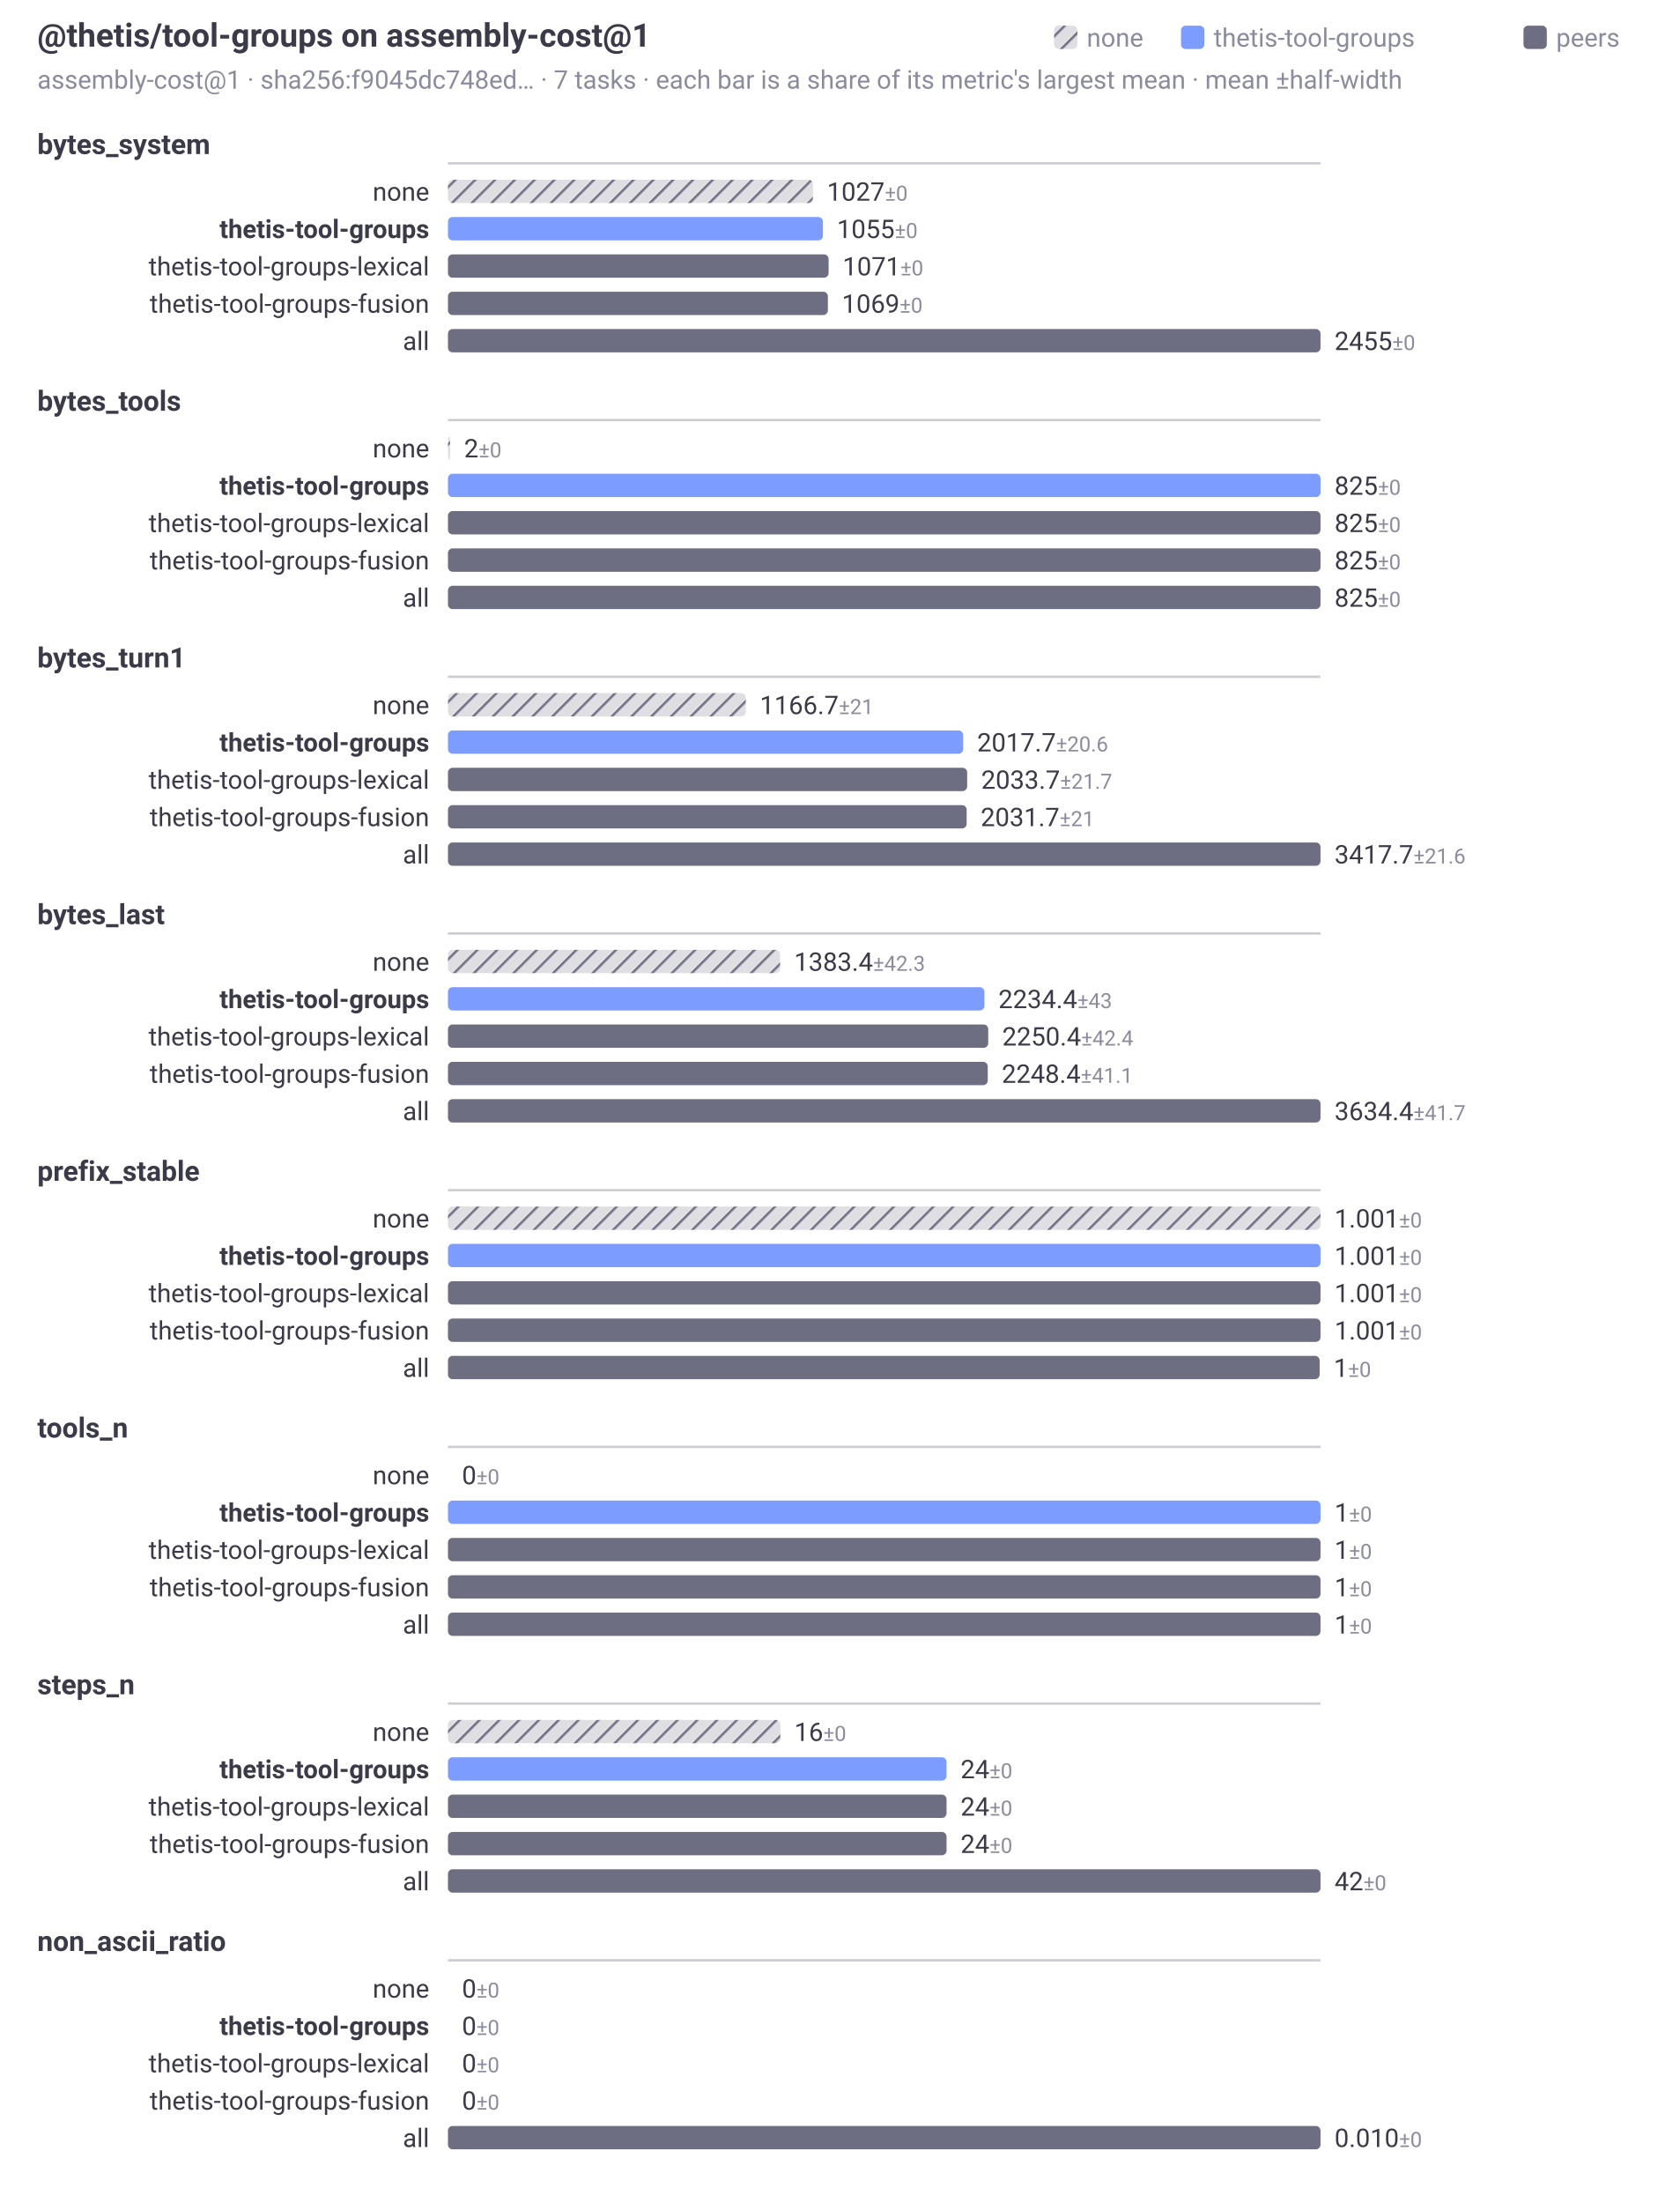
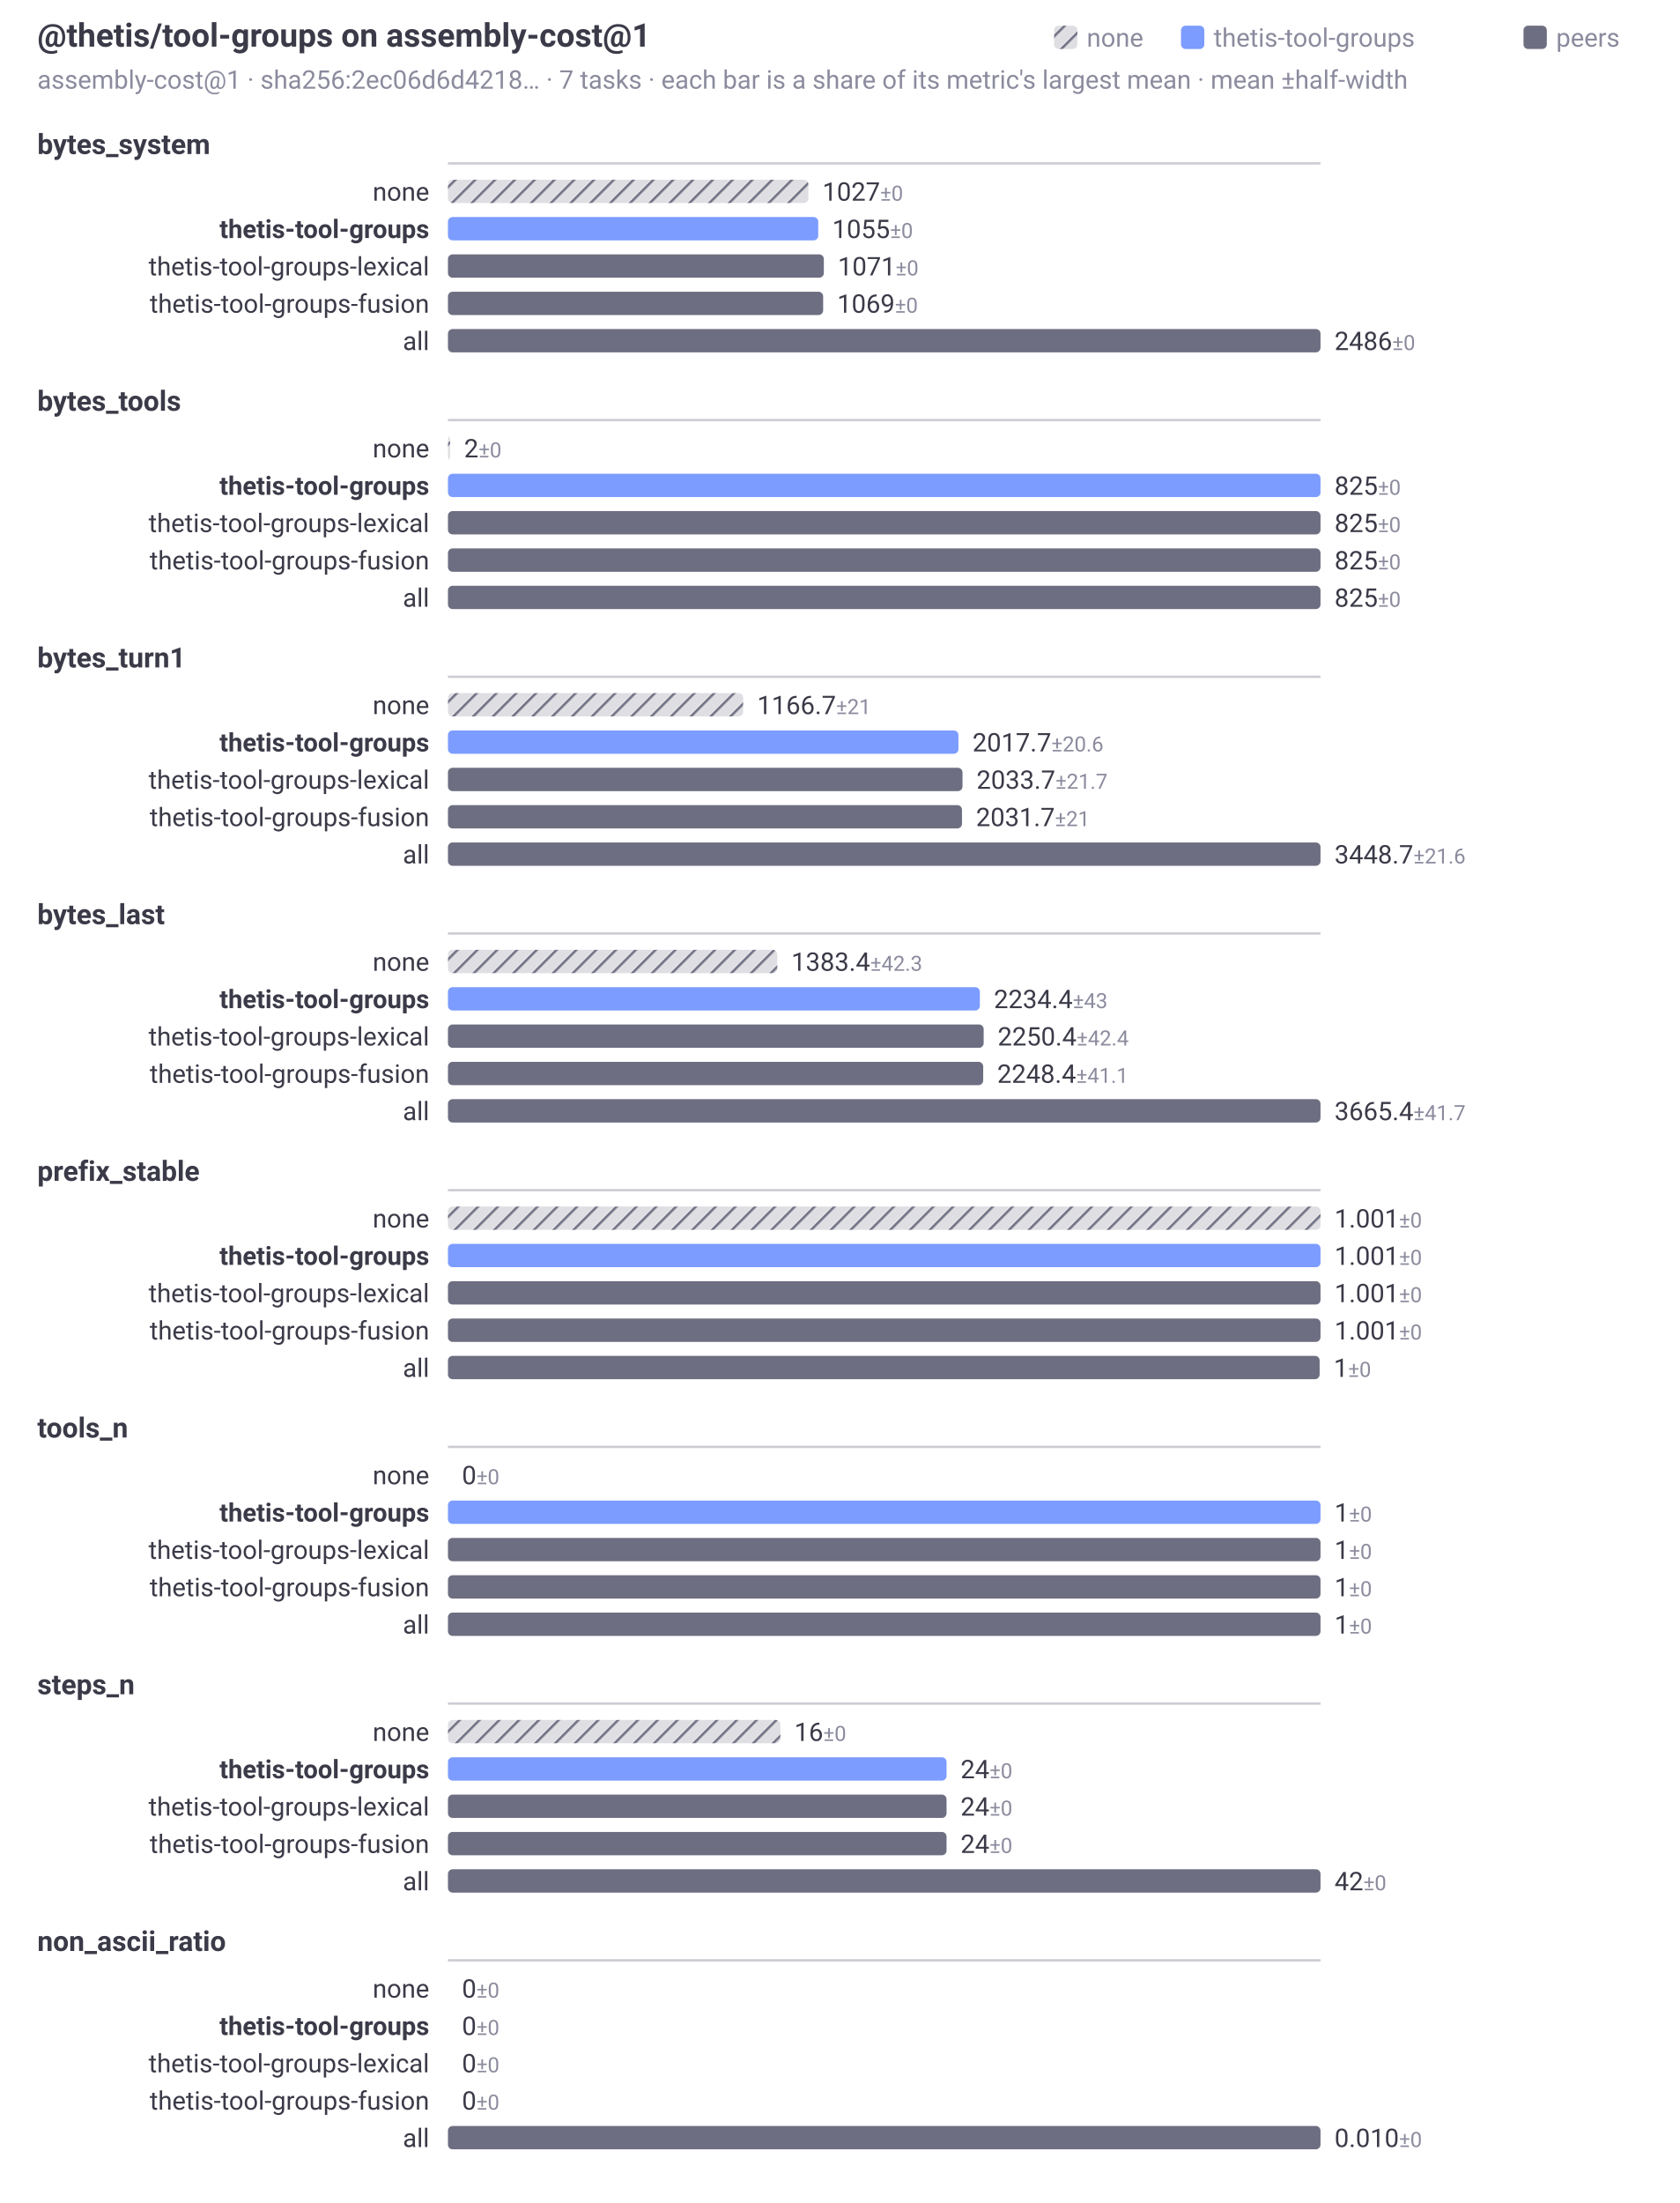
<svg xmlns="http://www.w3.org/2000/svg" width="720" height="944" viewBox="0 0 720 944" role="img" aria-labelledby="t d" font-family="system-ui, -apple-system, Segoe UI, Roboto, sans-serif">
  <style>.t{fill:#3a3a48}.f{fill:#8b8b9e}@media (prefers-color-scheme:dark){.t{fill:#d2d2dc}.f{fill:#9a9aae}}</style>
  <defs>
    <pattern id="hatch" width="6" height="6" patternUnits="userSpaceOnUse" patternTransform="rotate(45)">
      <rect width="6" height="6" fill="#6e6e82" fill-opacity="0.22" />
      <line x1="0" y1="0" x2="0" y2="6" stroke="#6e6e82" stroke-width="2" />
    </pattern>
  </defs>
  <text class="t" x="16" y="20" font-size="14" font-weight="600">@thetis/tool-groups on assembly-cost@1</text>
-   <text class="f" x="16" y="38" font-size="11">assembly-cost@1 · sha256:f9045dc748ed… · 7 tasks · each bar is a share of its metric's largest mean · mean ±half-width</text>
+   <text class="f" x="16" y="38" font-size="11">assembly-cost@1 · sha256:2ec06d6d4218… · 7 tasks · each bar is a share of its metric's largest mean · mean ±half-width</text>
  <rect x="653" y="11" width="10" height="10" rx="2" fill="#6e6e82" />
  <text class="f" x="667" y="20" font-size="11">peers</text>
  <rect x="506.2" y="11" width="10" height="10" rx="2" fill="#7c9cff" />
  <text class="f" x="520.2" y="20" font-size="11">thetis-tool-groups</text>
  <rect x="451.8" y="11" width="10" height="10" rx="2" fill="url(#hatch)" />
  <text class="f" x="465.8" y="20" font-size="11">none</text>
  <text class="t" x="16" y="66" font-size="12" font-weight="600">bytes_system</text>
  <line x1="192" y1="70" x2="566" y2="70" stroke="#6e6e82" stroke-opacity="0.35" stroke-width="1" />
  <text class="t" x="184" y="86" font-size="11" text-anchor="end">none</text>
-   <rect x="192" y="77" width="156.46" height="10" rx="2" fill="url(#hatch)" />
-   <text class="t" x="354.46" y="86" font-size="11">1027<tspan class="f" font-size="9"> ±0</tspan>
+   <rect x="192" y="77" width="154.5" height="10" rx="2" fill="url(#hatch)" />
+   <text class="t" x="352.5" y="86" font-size="11">1027<tspan class="f" font-size="9"> ±0</tspan>
  </text>
  <text class="t" x="184" y="102" font-size="11" text-anchor="end" font-weight="600">thetis-tool-groups</text>
-   <rect x="192" y="93" width="160.72" height="10" rx="2" fill="#7c9cff" />
-   <text class="t" x="358.72" y="102" font-size="11">1055<tspan class="f" font-size="9"> ±0</tspan>
+   <rect x="192" y="93" width="158.72" height="10" rx="2" fill="#7c9cff" />
+   <text class="t" x="356.72" y="102" font-size="11">1055<tspan class="f" font-size="9"> ±0</tspan>
  </text>
  <text class="t" x="184" y="118" font-size="11" text-anchor="end">thetis-tool-groups-lexical</text>
-   <rect x="192" y="109" width="163.16" height="10" rx="2" fill="#6e6e82" />
-   <text class="t" x="361.16" y="118" font-size="11">1071<tspan class="f" font-size="9"> ±0</tspan>
+   <rect x="192" y="109" width="161.12" height="10" rx="2" fill="#6e6e82" />
+   <text class="t" x="359.12" y="118" font-size="11">1071<tspan class="f" font-size="9"> ±0</tspan>
  </text>
  <text class="t" x="184" y="134" font-size="11" text-anchor="end">thetis-tool-groups-fusion</text>
-   <rect x="192" y="125" width="162.85" height="10" rx="2" fill="#6e6e82" />
-   <text class="t" x="360.85" y="134" font-size="11">1069<tspan class="f" font-size="9"> ±0</tspan>
+   <rect x="192" y="125" width="160.82" height="10" rx="2" fill="#6e6e82" />
+   <text class="t" x="358.82" y="134" font-size="11">1069<tspan class="f" font-size="9"> ±0</tspan>
  </text>
  <text class="t" x="184" y="150" font-size="11" text-anchor="end">all</text>
  <rect x="192" y="141" width="374" height="10" rx="2" fill="#6e6e82" />
-   <text class="t" x="572" y="150" font-size="11">2455<tspan class="f" font-size="9"> ±0</tspan>
+   <text class="t" x="572" y="150" font-size="11">2486<tspan class="f" font-size="9"> ±0</tspan>
  </text>
  <text class="t" x="16" y="176" font-size="12" font-weight="600">bytes_tools</text>
  <line x1="192" y1="180" x2="566" y2="180" stroke="#6e6e82" stroke-opacity="0.35" stroke-width="1" />
  <text class="t" x="184" y="196" font-size="11" text-anchor="end">none</text>
  <rect x="192" y="187" width="0.91" height="10" rx="2" fill="url(#hatch)" />
  <text class="t" x="198.91" y="196" font-size="11">2<tspan class="f" font-size="9"> ±0</tspan>
  </text>
  <text class="t" x="184" y="212" font-size="11" text-anchor="end" font-weight="600">thetis-tool-groups</text>
  <rect x="192" y="203" width="374" height="10" rx="2" fill="#7c9cff" />
  <text class="t" x="572" y="212" font-size="11">825<tspan class="f" font-size="9"> ±0</tspan>
  </text>
  <text class="t" x="184" y="228" font-size="11" text-anchor="end">thetis-tool-groups-lexical</text>
  <rect x="192" y="219" width="374" height="10" rx="2" fill="#6e6e82" />
  <text class="t" x="572" y="228" font-size="11">825<tspan class="f" font-size="9"> ±0</tspan>
  </text>
  <text class="t" x="184" y="244" font-size="11" text-anchor="end">thetis-tool-groups-fusion</text>
  <rect x="192" y="235" width="374" height="10" rx="2" fill="#6e6e82" />
  <text class="t" x="572" y="244" font-size="11">825<tspan class="f" font-size="9"> ±0</tspan>
  </text>
  <text class="t" x="184" y="260" font-size="11" text-anchor="end">all</text>
  <rect x="192" y="251" width="374" height="10" rx="2" fill="#6e6e82" />
  <text class="t" x="572" y="260" font-size="11">825<tspan class="f" font-size="9"> ±0</tspan>
  </text>
  <text class="t" x="16" y="286" font-size="12" font-weight="600">bytes_turn1</text>
  <line x1="192" y1="290" x2="566" y2="290" stroke="#6e6e82" stroke-opacity="0.35" stroke-width="1" />
  <text class="t" x="184" y="306" font-size="11" text-anchor="end">none</text>
-   <rect x="192" y="297" width="127.67" height="10" rx="2" fill="url(#hatch)" />
-   <text class="t" x="325.67" y="306" font-size="11">1166.7<tspan class="f" font-size="9"> ±21</tspan>
+   <rect x="192" y="297" width="126.53" height="10" rx="2" fill="url(#hatch)" />
+   <text class="t" x="324.53" y="306" font-size="11">1166.7<tspan class="f" font-size="9"> ±21</tspan>
  </text>
  <text class="t" x="184" y="322" font-size="11" text-anchor="end" font-weight="600">thetis-tool-groups</text>
-   <rect x="192" y="313" width="220.8" height="10" rx="2" fill="#7c9cff" />
-   <text class="t" x="418.8" y="322" font-size="11">2017.7<tspan class="f" font-size="9"> ±20.6</tspan>
+   <rect x="192" y="313" width="218.81" height="10" rx="2" fill="#7c9cff" />
+   <text class="t" x="416.81" y="322" font-size="11">2017.7<tspan class="f" font-size="9"> ±20.6</tspan>
  </text>
  <text class="t" x="184" y="338" font-size="11" text-anchor="end">thetis-tool-groups-lexical</text>
-   <rect x="192" y="329" width="222.55" height="10" rx="2" fill="#6e6e82" />
-   <text class="t" x="420.55" y="338" font-size="11">2033.7<tspan class="f" font-size="9"> ±21.7</tspan>
+   <rect x="192" y="329" width="220.55" height="10" rx="2" fill="#6e6e82" />
+   <text class="t" x="418.55" y="338" font-size="11">2033.7<tspan class="f" font-size="9"> ±21.7</tspan>
  </text>
  <text class="t" x="184" y="354" font-size="11" text-anchor="end">thetis-tool-groups-fusion</text>
-   <rect x="192" y="345" width="222.33" height="10" rx="2" fill="#6e6e82" />
-   <text class="t" x="420.33" y="354" font-size="11">2031.7<tspan class="f" font-size="9"> ±21</tspan>
+   <rect x="192" y="345" width="220.33" height="10" rx="2" fill="#6e6e82" />
+   <text class="t" x="418.33" y="354" font-size="11">2031.7<tspan class="f" font-size="9"> ±21</tspan>
  </text>
  <text class="t" x="184" y="370" font-size="11" text-anchor="end">all</text>
  <rect x="192" y="361" width="374" height="10" rx="2" fill="#6e6e82" />
-   <text class="t" x="572" y="370" font-size="11">3417.7<tspan class="f" font-size="9"> ±21.6</tspan>
+   <text class="t" x="572" y="370" font-size="11">3448.7<tspan class="f" font-size="9"> ±21.6</tspan>
  </text>
  <text class="t" x="16" y="396" font-size="12" font-weight="600">bytes_last</text>
  <line x1="192" y1="400" x2="566" y2="400" stroke="#6e6e82" stroke-opacity="0.35" stroke-width="1" />
  <text class="t" x="184" y="416" font-size="11" text-anchor="end">none</text>
-   <rect x="192" y="407" width="142.36" height="10" rx="2" fill="url(#hatch)" />
-   <text class="t" x="340.36" y="416" font-size="11">1383.4<tspan class="f" font-size="9"> ±42.3</tspan>
+   <rect x="192" y="407" width="141.16" height="10" rx="2" fill="url(#hatch)" />
+   <text class="t" x="339.16" y="416" font-size="11">1383.4<tspan class="f" font-size="9"> ±42.3</tspan>
  </text>
  <text class="t" x="184" y="432" font-size="11" text-anchor="end" font-weight="600">thetis-tool-groups</text>
-   <rect x="192" y="423" width="229.93" height="10" rx="2" fill="#7c9cff" />
-   <text class="t" x="427.93" y="432" font-size="11">2234.4<tspan class="f" font-size="9"> ±43</tspan>
+   <rect x="192" y="423" width="227.99" height="10" rx="2" fill="#7c9cff" />
+   <text class="t" x="425.99" y="432" font-size="11">2234.4<tspan class="f" font-size="9"> ±43</tspan>
  </text>
  <text class="t" x="184" y="448" font-size="11" text-anchor="end">thetis-tool-groups-lexical</text>
-   <rect x="192" y="439" width="231.58" height="10" rx="2" fill="#6e6e82" />
-   <text class="t" x="429.58" y="448" font-size="11">2250.4<tspan class="f" font-size="9"> ±42.4</tspan>
+   <rect x="192" y="439" width="229.62" height="10" rx="2" fill="#6e6e82" />
+   <text class="t" x="427.62" y="448" font-size="11">2250.4<tspan class="f" font-size="9"> ±42.4</tspan>
  </text>
  <text class="t" x="184" y="464" font-size="11" text-anchor="end">thetis-tool-groups-fusion</text>
-   <rect x="192" y="455" width="231.37" height="10" rx="2" fill="#6e6e82" />
-   <text class="t" x="429.37" y="464" font-size="11">2248.4<tspan class="f" font-size="9"> ±41.1</tspan>
+   <rect x="192" y="455" width="229.42" height="10" rx="2" fill="#6e6e82" />
+   <text class="t" x="427.42" y="464" font-size="11">2248.4<tspan class="f" font-size="9"> ±41.1</tspan>
  </text>
  <text class="t" x="184" y="480" font-size="11" text-anchor="end">all</text>
  <rect x="192" y="471" width="374" height="10" rx="2" fill="#6e6e82" />
-   <text class="t" x="572" y="480" font-size="11">3634.4<tspan class="f" font-size="9"> ±41.7</tspan>
+   <text class="t" x="572" y="480" font-size="11">3665.4<tspan class="f" font-size="9"> ±41.7</tspan>
  </text>
  <text class="t" x="16" y="506" font-size="12" font-weight="600">prefix_stable</text>
  <line x1="192" y1="510" x2="566" y2="510" stroke="#6e6e82" stroke-opacity="0.35" stroke-width="1" />
  <text class="t" x="184" y="526" font-size="11" text-anchor="end">none</text>
  <rect x="192" y="517" width="374" height="10" rx="2" fill="url(#hatch)" />
  <text class="t" x="572" y="526" font-size="11">1.001<tspan class="f" font-size="9"> ±0</tspan>
  </text>
  <text class="t" x="184" y="542" font-size="11" text-anchor="end" font-weight="600">thetis-tool-groups</text>
  <rect x="192" y="533" width="374" height="10" rx="2" fill="#7c9cff" />
  <text class="t" x="572" y="542" font-size="11">1.001<tspan class="f" font-size="9"> ±0</tspan>
  </text>
  <text class="t" x="184" y="558" font-size="11" text-anchor="end">thetis-tool-groups-lexical</text>
  <rect x="192" y="549" width="374" height="10" rx="2" fill="#6e6e82" />
  <text class="t" x="572" y="558" font-size="11">1.001<tspan class="f" font-size="9"> ±0</tspan>
  </text>
  <text class="t" x="184" y="574" font-size="11" text-anchor="end">thetis-tool-groups-fusion</text>
  <rect x="192" y="565" width="374" height="10" rx="2" fill="#6e6e82" />
  <text class="t" x="572" y="574" font-size="11">1.001<tspan class="f" font-size="9"> ±0</tspan>
  </text>
  <text class="t" x="184" y="590" font-size="11" text-anchor="end">all</text>
  <rect x="192" y="581" width="373.63" height="10" rx="2" fill="#6e6e82" />
  <text class="t" x="571.63" y="590" font-size="11">1<tspan class="f" font-size="9"> ±0</tspan>
  </text>
  <text class="t" x="16" y="616" font-size="12" font-weight="600">tools_n</text>
  <line x1="192" y1="620" x2="566" y2="620" stroke="#6e6e82" stroke-opacity="0.35" stroke-width="1" />
  <text class="t" x="184" y="636" font-size="11" text-anchor="end">none</text>
  <rect x="192" y="627" width="0" height="10" rx="2" fill="url(#hatch)" />
  <text class="t" x="198" y="636" font-size="11">0<tspan class="f" font-size="9"> ±0</tspan>
  </text>
  <text class="t" x="184" y="652" font-size="11" text-anchor="end" font-weight="600">thetis-tool-groups</text>
  <rect x="192" y="643" width="374" height="10" rx="2" fill="#7c9cff" />
  <text class="t" x="572" y="652" font-size="11">1<tspan class="f" font-size="9"> ±0</tspan>
  </text>
  <text class="t" x="184" y="668" font-size="11" text-anchor="end">thetis-tool-groups-lexical</text>
  <rect x="192" y="659" width="374" height="10" rx="2" fill="#6e6e82" />
  <text class="t" x="572" y="668" font-size="11">1<tspan class="f" font-size="9"> ±0</tspan>
  </text>
  <text class="t" x="184" y="684" font-size="11" text-anchor="end">thetis-tool-groups-fusion</text>
  <rect x="192" y="675" width="374" height="10" rx="2" fill="#6e6e82" />
  <text class="t" x="572" y="684" font-size="11">1<tspan class="f" font-size="9"> ±0</tspan>
  </text>
  <text class="t" x="184" y="700" font-size="11" text-anchor="end">all</text>
  <rect x="192" y="691" width="374" height="10" rx="2" fill="#6e6e82" />
  <text class="t" x="572" y="700" font-size="11">1<tspan class="f" font-size="9"> ±0</tspan>
  </text>
  <text class="t" x="16" y="726" font-size="12" font-weight="600">steps_n</text>
  <line x1="192" y1="730" x2="566" y2="730" stroke="#6e6e82" stroke-opacity="0.35" stroke-width="1" />
  <text class="t" x="184" y="746" font-size="11" text-anchor="end">none</text>
  <rect x="192" y="737" width="142.48" height="10" rx="2" fill="url(#hatch)" />
  <text class="t" x="340.48" y="746" font-size="11">16<tspan class="f" font-size="9"> ±0</tspan>
  </text>
  <text class="t" x="184" y="762" font-size="11" text-anchor="end" font-weight="600">thetis-tool-groups</text>
  <rect x="192" y="753" width="213.71" height="10" rx="2" fill="#7c9cff" />
  <text class="t" x="411.71" y="762" font-size="11">24<tspan class="f" font-size="9"> ±0</tspan>
  </text>
  <text class="t" x="184" y="778" font-size="11" text-anchor="end">thetis-tool-groups-lexical</text>
  <rect x="192" y="769" width="213.71" height="10" rx="2" fill="#6e6e82" />
  <text class="t" x="411.71" y="778" font-size="11">24<tspan class="f" font-size="9"> ±0</tspan>
  </text>
  <text class="t" x="184" y="794" font-size="11" text-anchor="end">thetis-tool-groups-fusion</text>
  <rect x="192" y="785" width="213.71" height="10" rx="2" fill="#6e6e82" />
  <text class="t" x="411.71" y="794" font-size="11">24<tspan class="f" font-size="9"> ±0</tspan>
  </text>
  <text class="t" x="184" y="810" font-size="11" text-anchor="end">all</text>
  <rect x="192" y="801" width="374" height="10" rx="2" fill="#6e6e82" />
  <text class="t" x="572" y="810" font-size="11">42<tspan class="f" font-size="9"> ±0</tspan>
  </text>
  <text class="t" x="16" y="836" font-size="12" font-weight="600">non_ascii_ratio</text>
  <line x1="192" y1="840" x2="566" y2="840" stroke="#6e6e82" stroke-opacity="0.35" stroke-width="1" />
  <text class="t" x="184" y="856" font-size="11" text-anchor="end">none</text>
  <rect x="192" y="847" width="0" height="10" rx="2" fill="url(#hatch)" />
  <text class="t" x="198" y="856" font-size="11">0<tspan class="f" font-size="9"> ±0</tspan>
  </text>
  <text class="t" x="184" y="872" font-size="11" text-anchor="end" font-weight="600">thetis-tool-groups</text>
  <rect x="192" y="863" width="0" height="10" rx="2" fill="#7c9cff" />
  <text class="t" x="198" y="872" font-size="11">0<tspan class="f" font-size="9"> ±0</tspan>
  </text>
  <text class="t" x="184" y="888" font-size="11" text-anchor="end">thetis-tool-groups-lexical</text>
  <rect x="192" y="879" width="0" height="10" rx="2" fill="#6e6e82" />
  <text class="t" x="198" y="888" font-size="11">0<tspan class="f" font-size="9"> ±0</tspan>
  </text>
  <text class="t" x="184" y="904" font-size="11" text-anchor="end">thetis-tool-groups-fusion</text>
  <rect x="192" y="895" width="0" height="10" rx="2" fill="#6e6e82" />
  <text class="t" x="198" y="904" font-size="11">0<tspan class="f" font-size="9"> ±0</tspan>
  </text>
  <text class="t" x="184" y="920" font-size="11" text-anchor="end">all</text>
  <rect x="192" y="911" width="374" height="10" rx="2" fill="#6e6e82" />
  <text class="t" x="572" y="920" font-size="11">0.010<tspan class="f" font-size="9"> ±0</tspan>
  </text>
</svg>
